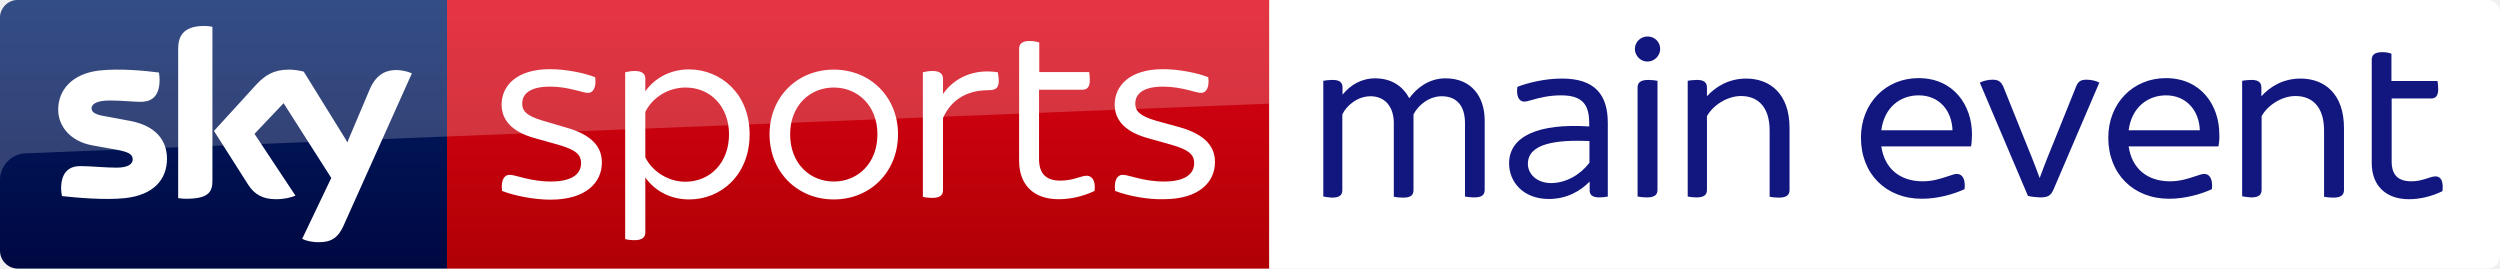
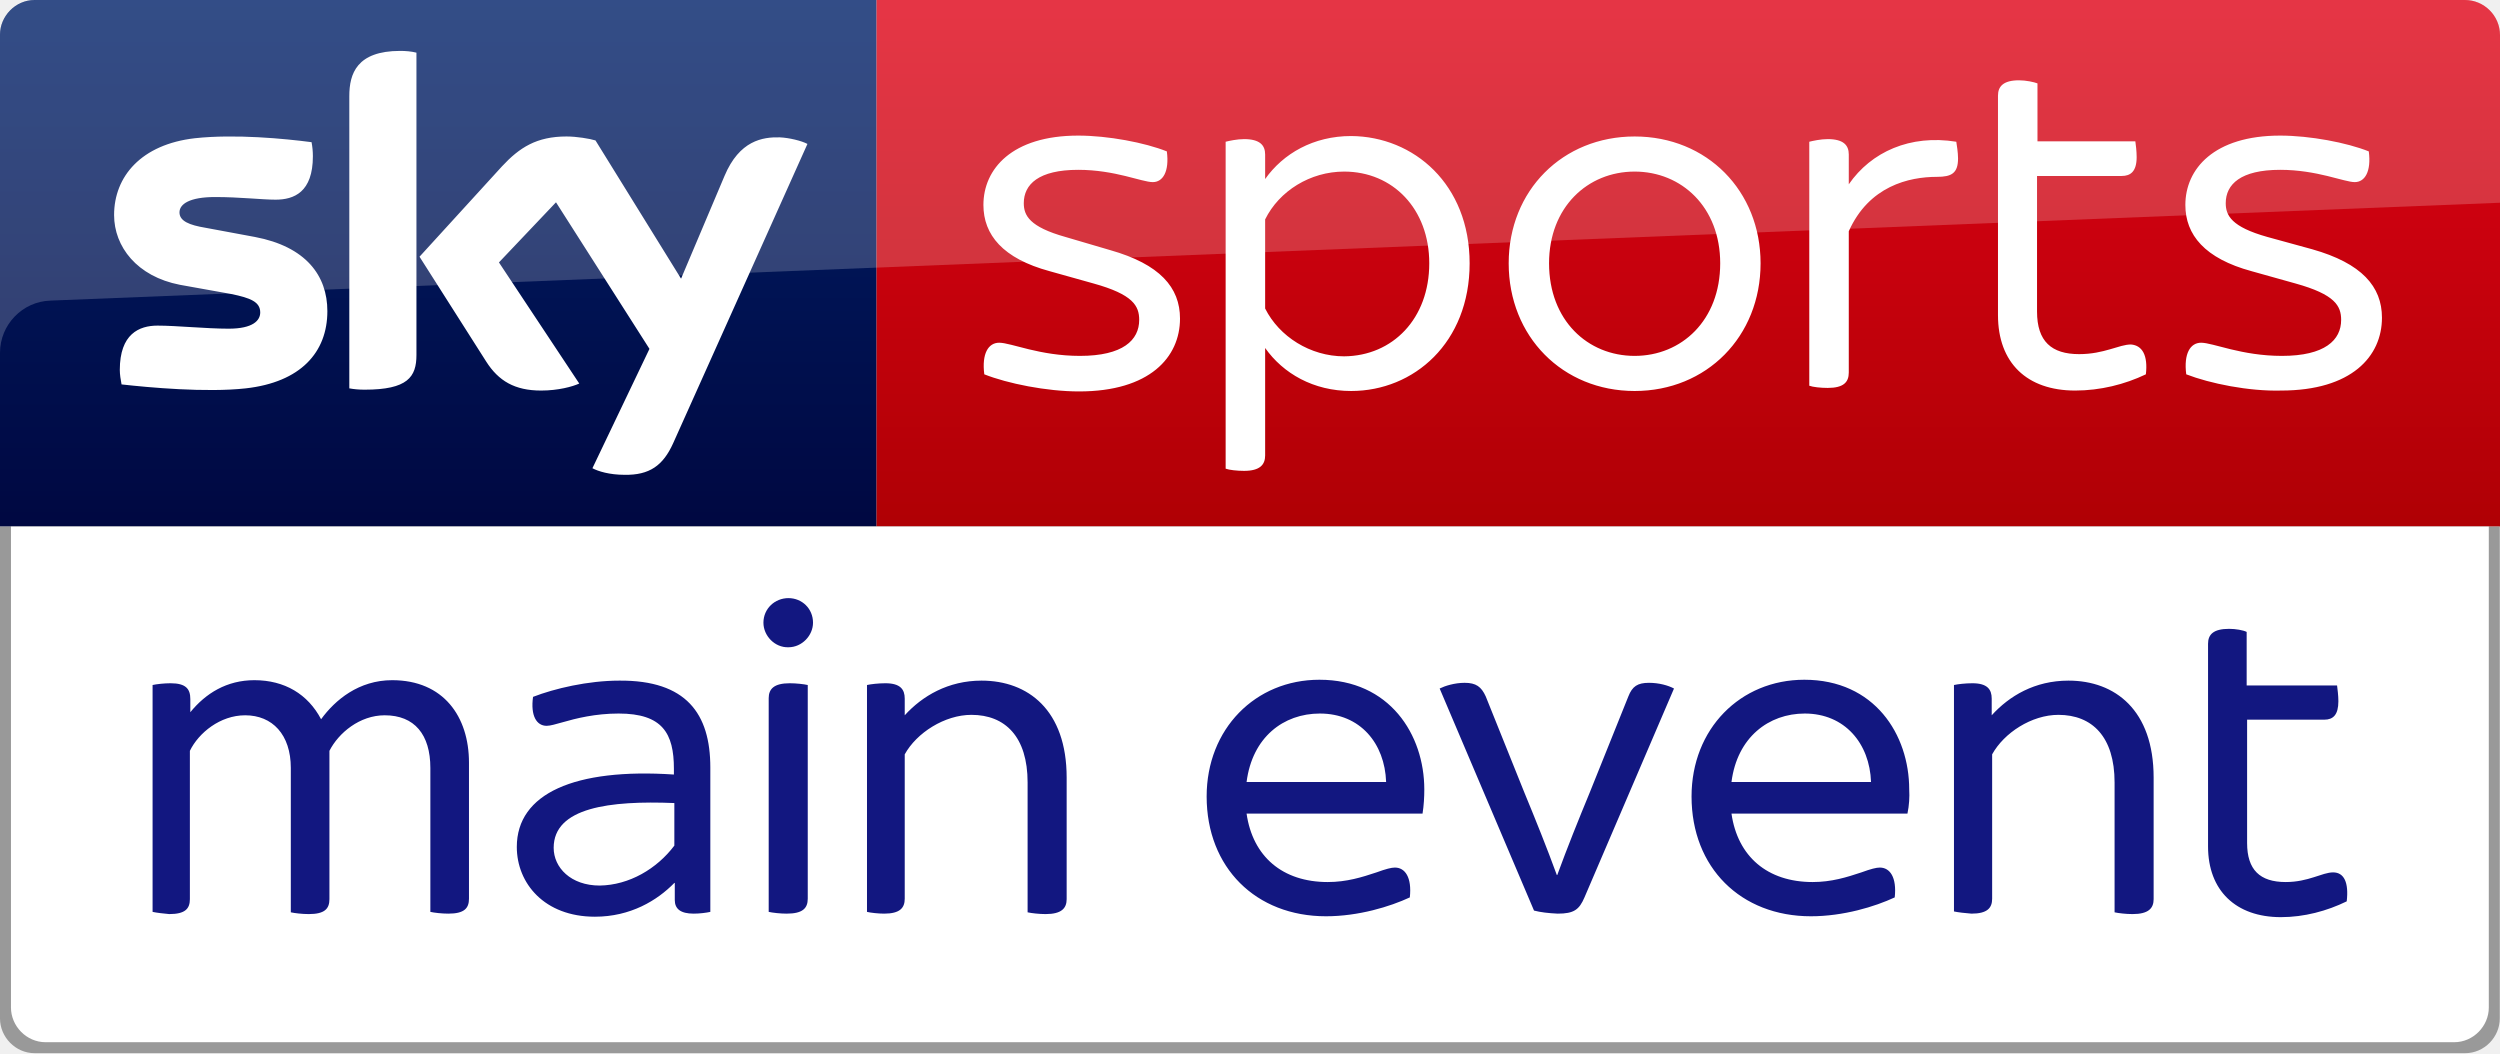
- <svg xmlns="http://www.w3.org/2000/svg" width="295.51mm" height="31.75mm" version="1.1" viewBox="0 0 295.51 31.75">
-   <defs>
-     <linearGradient id="b" x1="99.851" x2="99.851" y1="138.67" y2="-27.096" gradientUnits="userSpaceOnUse">
-       <stop stop-color="#00043b" offset="0" />
-       <stop stop-color="#002672" offset="1" />
-     </linearGradient>
-     <linearGradient id="a" x1="-8599.2" x2="-8599.2" y1="-4719.4" y2="-4553.6" gradientTransform="rotate(180 -4107.9 -2290.4)" gradientUnits="userSpaceOnUse">
-       <stop stop-color="#a80002" offset="0" />
-       <stop stop-color="#ea021a" offset="1" />
-     </linearGradient>
-   </defs>
-   <g transform="translate(384.44 -204.77)">
-     <g transform="matrix(.26458 0 0 .26458 -384.44 204.77)">
-       <path d="m1108.9 117.5c3 0 5.5-2.5 5.5-5.5v-104c0-3-2.5-5.5-5.5-5.5h-542v115z" fill="#fff" />
-       <path d="m1111.4 120c3 0 5.5-2.5 5.5-5.5v-109c0-3-2.5-5.5-5.5-5.5h-544.4v120z" fill="#fff" />
-       <g fill="#121780">
-         <path d="m591.2 87.8v-51.7c0.9-0.2 2.6-0.4 4.1-0.4 3.5 0 4.5 1.3 4.5 3.6v3c3.5-4.3 8.3-7.3 14.6-7.3 6.9 0 12.2 3.2 15.2 8.9 3.2-4.4 8.6-8.9 16.2-8.9 11.7 0 17.5 8.3 17.5 18.8v31c0 2.2-1.1 3.4-4.7 3.4-1.5 0-3.2-0.2-4.1-0.4v-32.8c0-7.6-3.6-12-10.4-12-5.7 0-10.5 4-12.6 8.1v33.8c0 2.2-1.1 3.4-4.7 3.4-1.5 0-3.2-0.2-4.1-0.4v-32.9c0-7.6-4.2-12-10.4-12-5.7 0-10.6 4-12.6 8.1v33.8c0 2.2-1.1 3.4-4.7 3.4-1.2-0.1-2.9-0.3-3.8-0.5zm127.1-32.9v32.9c-0.9 0.2-2.4 0.4-3.8 0.4-3 0-4.3-1.1-4.3-3.1v-3.9h-0.1c-3.9 4-10 7.7-18.1 7.7-11.5 0-17.8-7.6-17.8-15.9 0-12.2 13.2-18 35.8-16.5v-1.3c0-8.1-2.6-12.6-12.6-12.6-5.3 0-9.7 1.1-12.8 2-1.5 0.4-2.7 0.8-3.6 0.8-2.3 0-3.7-2.3-3.1-6.6 4.9-1.9 12.5-3.7 19.7-3.7 15.2-0.1 20.7 7.5 20.7 19.8zm-8.2 17.8v-9.7c-14.7-0.6-27.5 1-27.5 10.2 0 4.5 3.9 8.6 10.5 8.6 6.7-0.1 13-3.8 17-9.1zm20.3-50.8c0-3.2 2.6-5.6 5.7-5.6s5.6 2.4 5.6 5.6c0 2.9-2.5 5.6-5.6 5.6-3.1 0.1-5.7-2.6-5.7-5.6zm1.2 65.9v-48.7c0-2.1 1.2-3.4 4.8-3.4 1.5 0 3.2 0.2 4.1 0.4v48.7c0 2.2-1.2 3.4-4.8 3.4-1.5 0-3.2-0.2-4.1-0.4zm22.4 0v-51.7c0.9-0.2 2.6-0.4 4.2-0.4 3.4 0 4.4 1.4 4.4 3.5v3.8c4-4.4 9.9-7.9 17.5-7.9 10.6 0 19.4 6.7 19.4 22.1v27.7c0 2.1-1.2 3.4-4.8 3.4-1.5 0-3.2-0.2-4.1-0.4v-29.6c0-10.4-5.1-15.4-12.8-15.4-6.1 0-12.5 4.1-15.2 9v32.9c0 2.1-1.1 3.4-4.7 3.4-1.3 0-3.1-0.2-3.9-0.4zm126.6-22.4h-40.1c1.4 9.8 8.2 15.6 18.5 15.6 4.3 0 7.8-1.1 11.1-2.2 2.2-0.8 3.4-1.1 4.2-1.1 2.3 0 3.9 2.2 3.4 6.8-4.5 2.1-11.7 4.3-19.1 4.3-16 0-27.2-11.1-27.2-27.3 0-15.4 11.1-26.6 25.7-26.6 16 0 23.9 12.5 23.9 25 0 1.7-0.1 3.6-0.4 5.5m-40.1-7.2h31.8c-0.3-8.8-5.9-15.6-15.1-15.6-8.3 0-15.4 5.4-16.7 15.6m65.5 29.3-21.5-50.6c1.2-0.6 3.4-1.3 5.7-1.3 2.6 0 3.8 0.9 4.8 3.1l8.8 21.9c2.6 6.3 5.1 12.5 7.4 18.8h0.1c2.3-6.3 4.8-12.5 7.4-18.8l8.8-21.9c0.9-2.3 2.1-3.1 4.7-3.1 2.3 0 4.4 0.6 5.7 1.3l-20.4 47.6c-1.2 2.8-2.4 3.7-6.1 3.7-2.1-0.1-3.9-0.3-5.4-0.7m85.1-22.1h-40.1c1.4 9.8 8.2 15.6 18.5 15.6 4.3 0 7.8-1.1 11.1-2.2 2.2-0.8 3.4-1.1 4.2-1.1 2.3 0 3.9 2.2 3.4 6.8-4.5 2.1-11.7 4.3-19.1 4.3-16 0-27.2-11.1-27.2-27.3 0-15.4 11.1-26.6 25.7-26.6 16 0 23.9 12.5 23.9 25 0.1 1.7 0 3.6-0.4 5.5m-40.1-7.2h31.8c-0.3-8.8-6-15.6-15.1-15.6-8.2 0-15.4 5.4-16.7 15.6m50.7 29.5v-51.6c0.9-0.2 2.6-0.4 4.2-0.4 3.4 0 4.4 1.4 4.4 3.5v3.8c4-4.4 9.8-7.9 17.5-7.9 10.6 0 19.4 6.7 19.4 22.1v27.7c0 2.1-1.2 3.4-4.8 3.4-1.5 0-3.2-0.2-4.1-0.4v-29.6c0-10.4-5.1-15.4-12.8-15.4-6.1 0-12.4 4.1-15.1 9v32.9c0 2.1-1.1 3.4-4.7 3.4-1.4-0.1-3.1-0.3-4-0.5m89.5-2.3c-4.5 2.2-9.7 3.6-15 3.6-10.3 0-16.6-6.1-16.6-16.1v-46.2c0-2.1 1.2-3.4 4.8-3.4 1.5 0 3.2 0.3 4 0.7v12.2h20.6c0.1 0.8 0.3 2.3 0.3 3.6 0 3.1-1.2 4.2-3.2 4.2h-17.6v28.1c0 6.1 2.9 8.9 8.8 8.9 5.2 0 8.3-2.2 10.8-2.2s3.6 2.3 3.1 6.6" />
-       </g>
-       <path d="m199.7 0h367.3v120h-367.3z" fill="url(#a)" />
-       <path d="m199.7 120h-191.7c-4.4 0-8-3.6-8-8v-104.1c0-4.2 3.5-7.9 7.9-7.9h191.8z" fill="url(#b)" />
-       <path d="m135 106.7c1.3 0.7 3.9 1.5 7.3 1.5 5.7 0.1 8.8-2.1 11.1-7.2l30.6-68.2c-1.3-0.7-4.1-1.4-6.3-1.5-3.9-0.1-9.2 0.7-12.6 8.8l-9.9 23.4-19.5-31.5c-1.3-0.4-4.3-0.9-6.6-0.9-6.8 0-10.7 2.5-14.7 6.8l-18.8 20.6 15.2 23.9c2.8 4.4 6.5 6.6 12.5 6.6 3.9 0 7.2-0.9 8.7-1.6l-18.3-27.6 13-13.7 21.3 33.4zm-40.1-25.8c0 5-2 7.9-11.8 7.9-1.3 0-2.4-0.1-3.5-0.3v-66.6c0-5.1 1.7-10.3 11.6-10.3 1.2 0 2.5 0.1 3.7 0.4zm-20.3-10c0 9.4-6.1 16.2-18.6 17.6-9 1-22.1-0.2-28.3-0.9-0.2-1-0.4-2.3-0.4-3.3 0-8.2 4.4-10.1 8.6-10.1 4.3 0 11.1 0.7 16.2 0.7 5.6 0 7.2-1.9 7.2-3.7 0-2.4-2.2-3.3-6.6-4.2l-11.7-2.1c-9.8-1.9-15-8.7-15-15.9 0-8.8 6.2-16.1 18.4-17.5 9.2-1 20.5 0.1 26.6 0.9 0.2 1.1 0.3 2.1 0.3 3.2 0 8.2-4.3 9.9-8.5 9.9-3.2 0-8.1-0.6-13.8-0.6-5.8 0-8.1 1.6-8.1 3.5 0 2 2.3 2.9 5.9 3.5l11.3 2.1c11.6 2.2 16.5 8.8 16.5 16.9m149.7 14.4c-0.6-4.7 0.9-7.2 3.4-7.2 2.7 0 9.2 3 18.4 3 9.8 0 13.5-3.6 13.5-8.2 0-3.2-1.4-5.8-10.4-8.3l-10-2.8c-10.7-2.9-15.1-8.3-15.1-15.1 0-8.2 6.5-15.8 21.6-15.8 6.8 0 15.2 1.6 20.2 3.6 0.6 4.6-0.9 7-3.2 7-2.5 0-8.6-2.8-17-2.8-9 0-12.4 3.3-12.4 7.6 0 2.8 1.3 5.4 9.5 7.7l10.2 3c11.3 3.2 15.9 8.5 15.9 15.6 0 8.8-6.9 16.6-23 16.6-7.4 0-16.3-1.8-21.6-3.9m110.6-25.3c0 18.1-12.7 29.1-27 29.1-8.6 0-15.5-4-19.6-9.8v24.5c0 2.1-1.2 3.5-4.8 3.5-1.6 0-3.4-0.2-4.2-0.5v-74.5c0.8-0.2 2.6-0.6 4.2-0.6 3.6 0 4.8 1.4 4.8 3.5v5.6c4.1-5.8 11-9.8 19.6-9.8 14.3 0.1 27 11 27 29m-9.2 0c0-12.4-8.3-20.9-19.4-20.9-7.7 0-14.8 4.4-18 10.9v20.3c3.2 6.4 10.3 10.9 18 10.9 11.1-0.1 19.4-8.6 19.4-21.2m18.1 0c0-16.6 12.3-28.9 28.7-28.9 16.5 0 28.7 12.4 28.7 28.9 0 16.7-12.3 29.1-28.7 29.1s-28.7-12.4-28.7-29.1m48.2 0c0-12.8-8.8-20.9-19.5-20.9s-19.5 8.1-19.5 20.9c0 13 8.8 21.1 19.5 21.1s19.5-8.1 19.5-21.1m54.2-23.9c0 3.4-1.5 4.2-4.8 4.2-6.4 0-15.5 2.1-20.1 12.4v32.2c0 2.2-1.2 3.5-4.8 3.5-1.6 0-3.4-0.2-4.2-0.5v-55.6c0.8-0.2 2.6-0.6 4.2-0.6 3.6 0 4.8 1.4 4.8 3.5v6.8c5.1-7.4 14-11.4 24.5-9.7 0.1 0.7 0.4 2.4 0.4 3.8m52 49.2c-0.6-4.7 0.9-7.2 3.4-7.2 2.7 0 9.2 3 18.4 3 9.8 0 13.5-3.6 13.5-8.2 0-3.2-1.4-5.8-10.4-8.3l-10-2.8c-10.7-2.9-15.1-8.3-15.1-15.1 0-8.2 6.5-15.8 21.6-15.8 6.8 0 15.2 1.6 20.2 3.6 0.6 4.6-0.9 7-3.2 7-2.4 0-8.6-2.8-17-2.8-9 0-12.4 3.3-12.4 7.6 0 2.8 1.3 5.4 9.5 7.7l10.2 2.8c11.3 3.2 15.9 8.5 15.9 15.6 0 8.8-6.9 16.6-23 16.6-7.3 0.2-16.2-1.6-21.6-3.7m-9.2 0c-4.8 2.3-10.4 3.7-16.1 3.7-11 0-17.6-6.3-17.6-17.2v-50c0-2.1 1.2-3.5 4.8-3.5 1.6 0 3.4 0.4 4.2 0.7v13.2h22.3c0.1 0.7 0.3 2.2 0.3 3.6 0 3.3-1.4 4.3-3.4 4.3h-19.3v30.9c0 6.8 3.3 9.7 9.6 9.7 5.7 0 9.1-2.2 11.8-2.2 2.6 0.2 3.9 2.5 3.4 6.8" fill="#fff" />
-       <path d="m8 0h559v46.3l-555.5 22.2c-6.4 0.2-11.5 5.5-11.5 11.9v-72.4c0-4.4 3.6-8 8-8z" fill="#fff" opacity=".2" />
-     </g>
+ <svg xmlns="http://www.w3.org/2000/svg" id="svg20" width="569.7" height="240" version="1.1" viewBox="0 0 569.7 240">
+   <linearGradient id="a" x1="-8600.5" x2="-8600.5" y1="-4719.1" y2="-4553.4" gradientTransform="rotate(180 -4107.9 -2290.2)" gradientUnits="userSpaceOnUse">
+     <stop id="stop2" stop-color="#a80002" offset="0" />
+     <stop id="stop4" stop-color="#ea021a" offset="1" />
+   </linearGradient>
+   <path id="path7" d="m199.7 0h362c4.4 0 8 3.6 8 8v112h-370z" fill="url(#a)" />
+   <linearGradient id="b" x1="99.851" x2="99.851" y1="138.67" y2="-27.096" gradientUnits="userSpaceOnUse">
+     <stop id="stop9" stop-color="#00043b" offset="0" />
+     <stop id="stop11" stop-color="#002672" offset="1" />
+   </linearGradient>
+   <path id="path14" d="M 199.7,120 H 0 V 7.9 C 0,3.7 3.5,0 7.9,0 h 191.8 z" fill="url(#b)" />
+   <path id="path16" d="m8 0h553.7c4.4 0 8 3.6 8 8v38.2l-558.2 22.3c-6.4 0.2-11.5 5.5-11.5 11.9v-72.4c0-4.4 3.6-8 8-8z" fill="#fff" opacity=".2" />
+   <path id="path18" d="m135 106.7c1.3 0.7 3.9 1.5 7.3 1.5 5.7 0.1 8.8-2.1 11.1-7.2l30.6-68.2c-1.3-0.7-4.1-1.4-6.3-1.5-3.9-0.1-9.2 0.7-12.6 8.8l-9.9 23.4-19.5-31.5c-1.3-0.4-4.3-0.9-6.6-0.9-6.8 0-10.7 2.5-14.7 6.8l-18.8 20.6 15.2 23.9c2.8 4.4 6.5 6.6 12.5 6.6 3.9 0 7.2-0.9 8.7-1.6l-18.3-27.6 13-13.7 21.3 33.4zm-40.1-25.8c0 5-2 7.9-11.8 7.9-1.3 0-2.4-0.1-3.5-0.3v-66.6c0-5.1 1.7-10.3 11.6-10.3 1.2 0 2.5 0.1 3.7 0.4zm-20.3-10c0 9.4-6.1 16.2-18.6 17.6-9 1-22.1-0.2-28.3-0.9-0.2-1-0.4-2.3-0.4-3.3 0-8.2 4.4-10.1 8.6-10.1 4.3 0 11.1 0.7 16.2 0.7 5.6 0 7.2-1.9 7.2-3.7 0-2.4-2.2-3.3-6.6-4.2l-11.7-2.1c-9.8-1.9-15-8.7-15-15.9 0-8.8 6.2-16.1 18.4-17.5 9.2-1 20.5 0.1 26.6 0.9 0.2 1.1 0.3 2.1 0.3 3.2 0 8.2-4.3 9.9-8.5 9.9-3.2 0-8.1-0.6-13.8-0.6-5.8 0-8.1 1.6-8.1 3.5 0 2 2.3 2.9 5.9 3.5l11.3 2.1c11.6 2.2 16.5 8.8 16.5 16.9m149.7 14.4c-0.6-4.7 0.9-7.2 3.4-7.2 2.7 0 9.2 3 18.4 3 9.8 0 13.5-3.6 13.5-8.2 0-3.2-1.4-5.8-10.4-8.3l-10-2.8c-10.7-2.9-15.1-8.3-15.1-15.1 0-8.2 6.5-15.8 21.6-15.8 6.8 0 15.2 1.6 20.2 3.6 0.6 4.6-0.9 7-3.2 7-2.5 0-8.6-2.8-17-2.8-9 0-12.4 3.3-12.4 7.6 0 2.8 1.3 5.4 9.5 7.7l10.2 3c11.3 3.2 15.9 8.5 15.9 15.6 0 8.8-6.9 16.6-23 16.6-7.4 0-16.3-1.8-21.6-3.9m110.6-25.3c0 18.1-12.7 29.1-27 29.1-8.6 0-15.5-4-19.6-9.8v24.5c0 2.1-1.2 3.5-4.8 3.5-1.6 0-3.4-0.2-4.2-0.5v-74.5c0.8-0.2 2.6-0.6 4.2-0.6 3.6 0 4.8 1.4 4.8 3.5v5.6c4.1-5.8 11-9.8 19.6-9.8 14.3 0.1 27 11 27 29m-9.2 0c0-12.4-8.3-20.9-19.4-20.9-7.7 0-14.8 4.4-18 10.9v20.3c3.2 6.4 10.3 10.9 18 10.9 11.1-0.1 19.4-8.6 19.4-21.2m18.1 0c0-16.6 12.3-28.9 28.7-28.9 16.5 0 28.7 12.4 28.7 28.9 0 16.7-12.3 29.1-28.7 29.1s-28.7-12.4-28.7-29.1m48.2 0c0-12.8-8.8-20.9-19.5-20.9s-19.5 8.1-19.5 20.9c0 13 8.8 21.1 19.5 21.1s19.5-8.1 19.5-21.1m54.2-23.9c0 3.4-1.5 4.2-4.8 4.2-6.4 0-15.5 2.1-20.1 12.4v32.2c0 2.2-1.2 3.5-4.8 3.5-1.6 0-3.4-0.2-4.2-0.5v-55.6c0.8-0.2 2.6-0.6 4.2-0.6 3.6 0 4.8 1.4 4.8 3.5v6.8c5.1-7.4 14-11.4 24.5-9.7 0.1 0.7 0.4 2.4 0.4 3.8m52 49.2c-0.6-4.7 0.9-7.2 3.4-7.2 2.7 0 9.2 3 18.4 3 9.8 0 13.5-3.6 13.5-8.2 0-3.2-1.4-5.8-10.4-8.3l-10-2.8c-10.7-2.9-15.1-8.3-15.1-15.1 0-8.2 6.5-15.8 21.6-15.8 6.8 0 15.2 1.6 20.2 3.6 0.6 4.6-0.9 7-3.2 7-2.4 0-8.6-2.8-17-2.8-9 0-12.4 3.3-12.4 7.6 0 2.8 1.3 5.4 9.5 7.7l10.2 2.8c11.3 3.2 15.9 8.5 15.9 15.6 0 8.8-6.9 16.6-23 16.6-7.3 0.2-16.2-1.6-21.6-3.7m-9.2 0c-4.8 2.3-10.4 3.7-16.1 3.7-11 0-17.6-6.3-17.6-17.2v-50c0-2.1 1.2-3.5 4.8-3.5 1.6 0 3.4 0.4 4.2 0.7v13.2h22.3c0.1 0.7 0.3 2.2 0.3 3.6 0 3.3-1.4 4.3-3.4 4.3h-19.3v30.9c0 6.8 3.3 9.7 9.6 9.7 5.7 0 9.1-2.2 11.8-2.2 2.6 0.2 3.9 2.5 3.4 6.8" fill="#fff" />
+   <path id="path24-6-6-7" d="m7.9 240c-4.4 0-7.9-3.7-7.9-7.9v-112.1h569.65v112.1c1e-5 4.2-3.5 7.9-7.9 7.9z" fill="#999" />
+   <path id="path24-6-6-7-2" d="m10.4 237.5c-4.4 0-7.9-3.7-7.9-7.9v-109.6h564.65v109.6c1e-5 4.2-3.5 7.9-7.9 7.9z" fill="#fff" />
+   <g id="g10" transform="translate(-556.43 120)" fill="#121780">
+     <path id="path8" d="m591.2 87.8v-51.7c0.9-0.2 2.6-0.4 4.1-0.4 3.5 0 4.5 1.3 4.5 3.6v3c3.5-4.3 8.3-7.3 14.6-7.3 6.9 0 12.2 3.2 15.2 8.9 3.2-4.4 8.6-8.9 16.2-8.9 11.7 0 17.5 8.3 17.5 18.8v31c0 2.2-1.1 3.4-4.7 3.4-1.5 0-3.2-0.2-4.1-0.4v-32.8c0-7.6-3.6-12-10.4-12-5.7 0-10.5 4-12.6 8.1v33.8c0 2.2-1.1 3.4-4.7 3.4-1.5 0-3.2-0.2-4.1-0.4v-32.9c0-7.6-4.2-12-10.4-12-5.7 0-10.6 4-12.6 8.1v33.8c0 2.2-1.1 3.4-4.7 3.4-1.2-0.1-2.9-0.3-3.8-0.5zm127.1-32.9v32.9c-0.9 0.2-2.4 0.4-3.8 0.4-3 0-4.3-1.1-4.3-3.1v-3.9h-0.1c-3.9 4-10 7.7-18.1 7.7-11.5 0-17.8-7.6-17.8-15.9 0-12.2 13.2-18 35.8-16.5v-1.3c0-8.1-2.6-12.6-12.6-12.6-5.3 0-9.7 1.1-12.8 2-1.5 0.4-2.7 0.8-3.6 0.8-2.3 0-3.7-2.3-3.1-6.6 4.9-1.9 12.5-3.7 19.7-3.7 15.2-0.1 20.7 7.5 20.7 19.8zm-8.2 17.8v-9.7c-14.7-0.6-27.5 1-27.5 10.2 0 4.5 3.9 8.6 10.5 8.6 6.7-0.1 13-3.8 17-9.1zm20.3-50.8c0-3.2 2.6-5.6 5.7-5.6s5.6 2.4 5.6 5.6c0 2.9-2.5 5.6-5.6 5.6-3.1 0.1-5.7-2.6-5.7-5.6zm1.2 65.9v-48.7c0-2.1 1.2-3.4 4.8-3.4 1.5 0 3.2 0.2 4.1 0.4v48.7c0 2.2-1.2 3.4-4.8 3.4-1.5 0-3.2-0.2-4.1-0.4zm22.4 0v-51.7c0.9-0.2 2.6-0.4 4.2-0.4 3.4 0 4.4 1.4 4.4 3.5v3.8c4-4.4 9.9-7.9 17.5-7.9 10.6 0 19.4 6.7 19.4 22.1v27.7c0 2.1-1.2 3.4-4.8 3.4-1.5 0-3.2-0.2-4.1-0.4v-29.6c0-10.4-5.1-15.4-12.8-15.4-6.1 0-12.5 4.1-15.2 9v32.9c0 2.1-1.1 3.4-4.7 3.4-1.3 0-3.1-0.2-3.9-0.4zm126.6-22.4h-40.1c1.4 9.8 8.2 15.6 18.5 15.6 4.3 0 7.8-1.1 11.1-2.2 2.2-0.8 3.4-1.1 4.2-1.1 2.3 0 3.9 2.2 3.4 6.8-4.5 2.1-11.7 4.3-19.1 4.3-16 0-27.2-11.1-27.2-27.3 0-15.4 11.1-26.6 25.7-26.6 16 0 23.9 12.5 23.9 25 0 1.7-0.1 3.6-0.4 5.5m-40.1-7.2h31.8c-0.3-8.8-5.9-15.6-15.1-15.6-8.3 0-15.4 5.4-16.7 15.6m65.5 29.3-21.5-50.6c1.2-0.6 3.4-1.3 5.7-1.3 2.6 0 3.8 0.9 4.8 3.1l8.8 21.9c2.6 6.3 5.1 12.5 7.4 18.8h0.1c2.3-6.3 4.8-12.5 7.4-18.8l8.8-21.9c0.9-2.3 2.1-3.1 4.7-3.1 2.3 0 4.4 0.6 5.7 1.3l-20.4 47.6c-1.2 2.8-2.4 3.7-6.1 3.7-2.1-0.1-3.9-0.3-5.4-0.7m85.1-22.1h-40.1c1.4 9.8 8.2 15.6 18.5 15.6 4.3 0 7.8-1.1 11.1-2.2 2.2-0.8 3.4-1.1 4.2-1.1 2.3 0 3.9 2.2 3.4 6.8-4.5 2.1-11.7 4.3-19.1 4.3-16 0-27.2-11.1-27.2-27.3 0-15.4 11.1-26.6 25.7-26.6 16 0 23.9 12.5 23.9 25 0.1 1.7 0 3.6-0.4 5.5m-40.1-7.2h31.8c-0.3-8.8-6-15.6-15.1-15.6-8.2 0-15.4 5.4-16.7 15.6m50.7 29.5v-51.6c0.9-0.2 2.6-0.4 4.2-0.4 3.4 0 4.4 1.4 4.4 3.5v3.8c4-4.4 9.8-7.9 17.5-7.9 10.6 0 19.4 6.7 19.4 22.1v27.7c0 2.1-1.2 3.4-4.8 3.4-1.5 0-3.2-0.2-4.1-0.4v-29.6c0-10.4-5.1-15.4-12.8-15.4-6.1 0-12.4 4.1-15.1 9v32.9c0 2.1-1.1 3.4-4.7 3.4-1.4-0.1-3.1-0.3-4-0.5m89.5-2.3c-4.5 2.2-9.7 3.6-15 3.6-10.3 0-16.6-6.1-16.6-16.1v-46.2c0-2.1 1.2-3.4 4.8-3.4 1.5 0 3.2 0.3 4 0.7v12.2h20.6c0.1 0.8 0.3 2.3 0.3 3.6 0 3.1-1.2 4.2-3.2 4.2h-17.6v28.1c0 6.1 2.9 8.9 8.8 8.9 5.2 0 8.3-2.2 10.8-2.2s3.6 2.3 3.1 6.6" />
  </g>
</svg>
